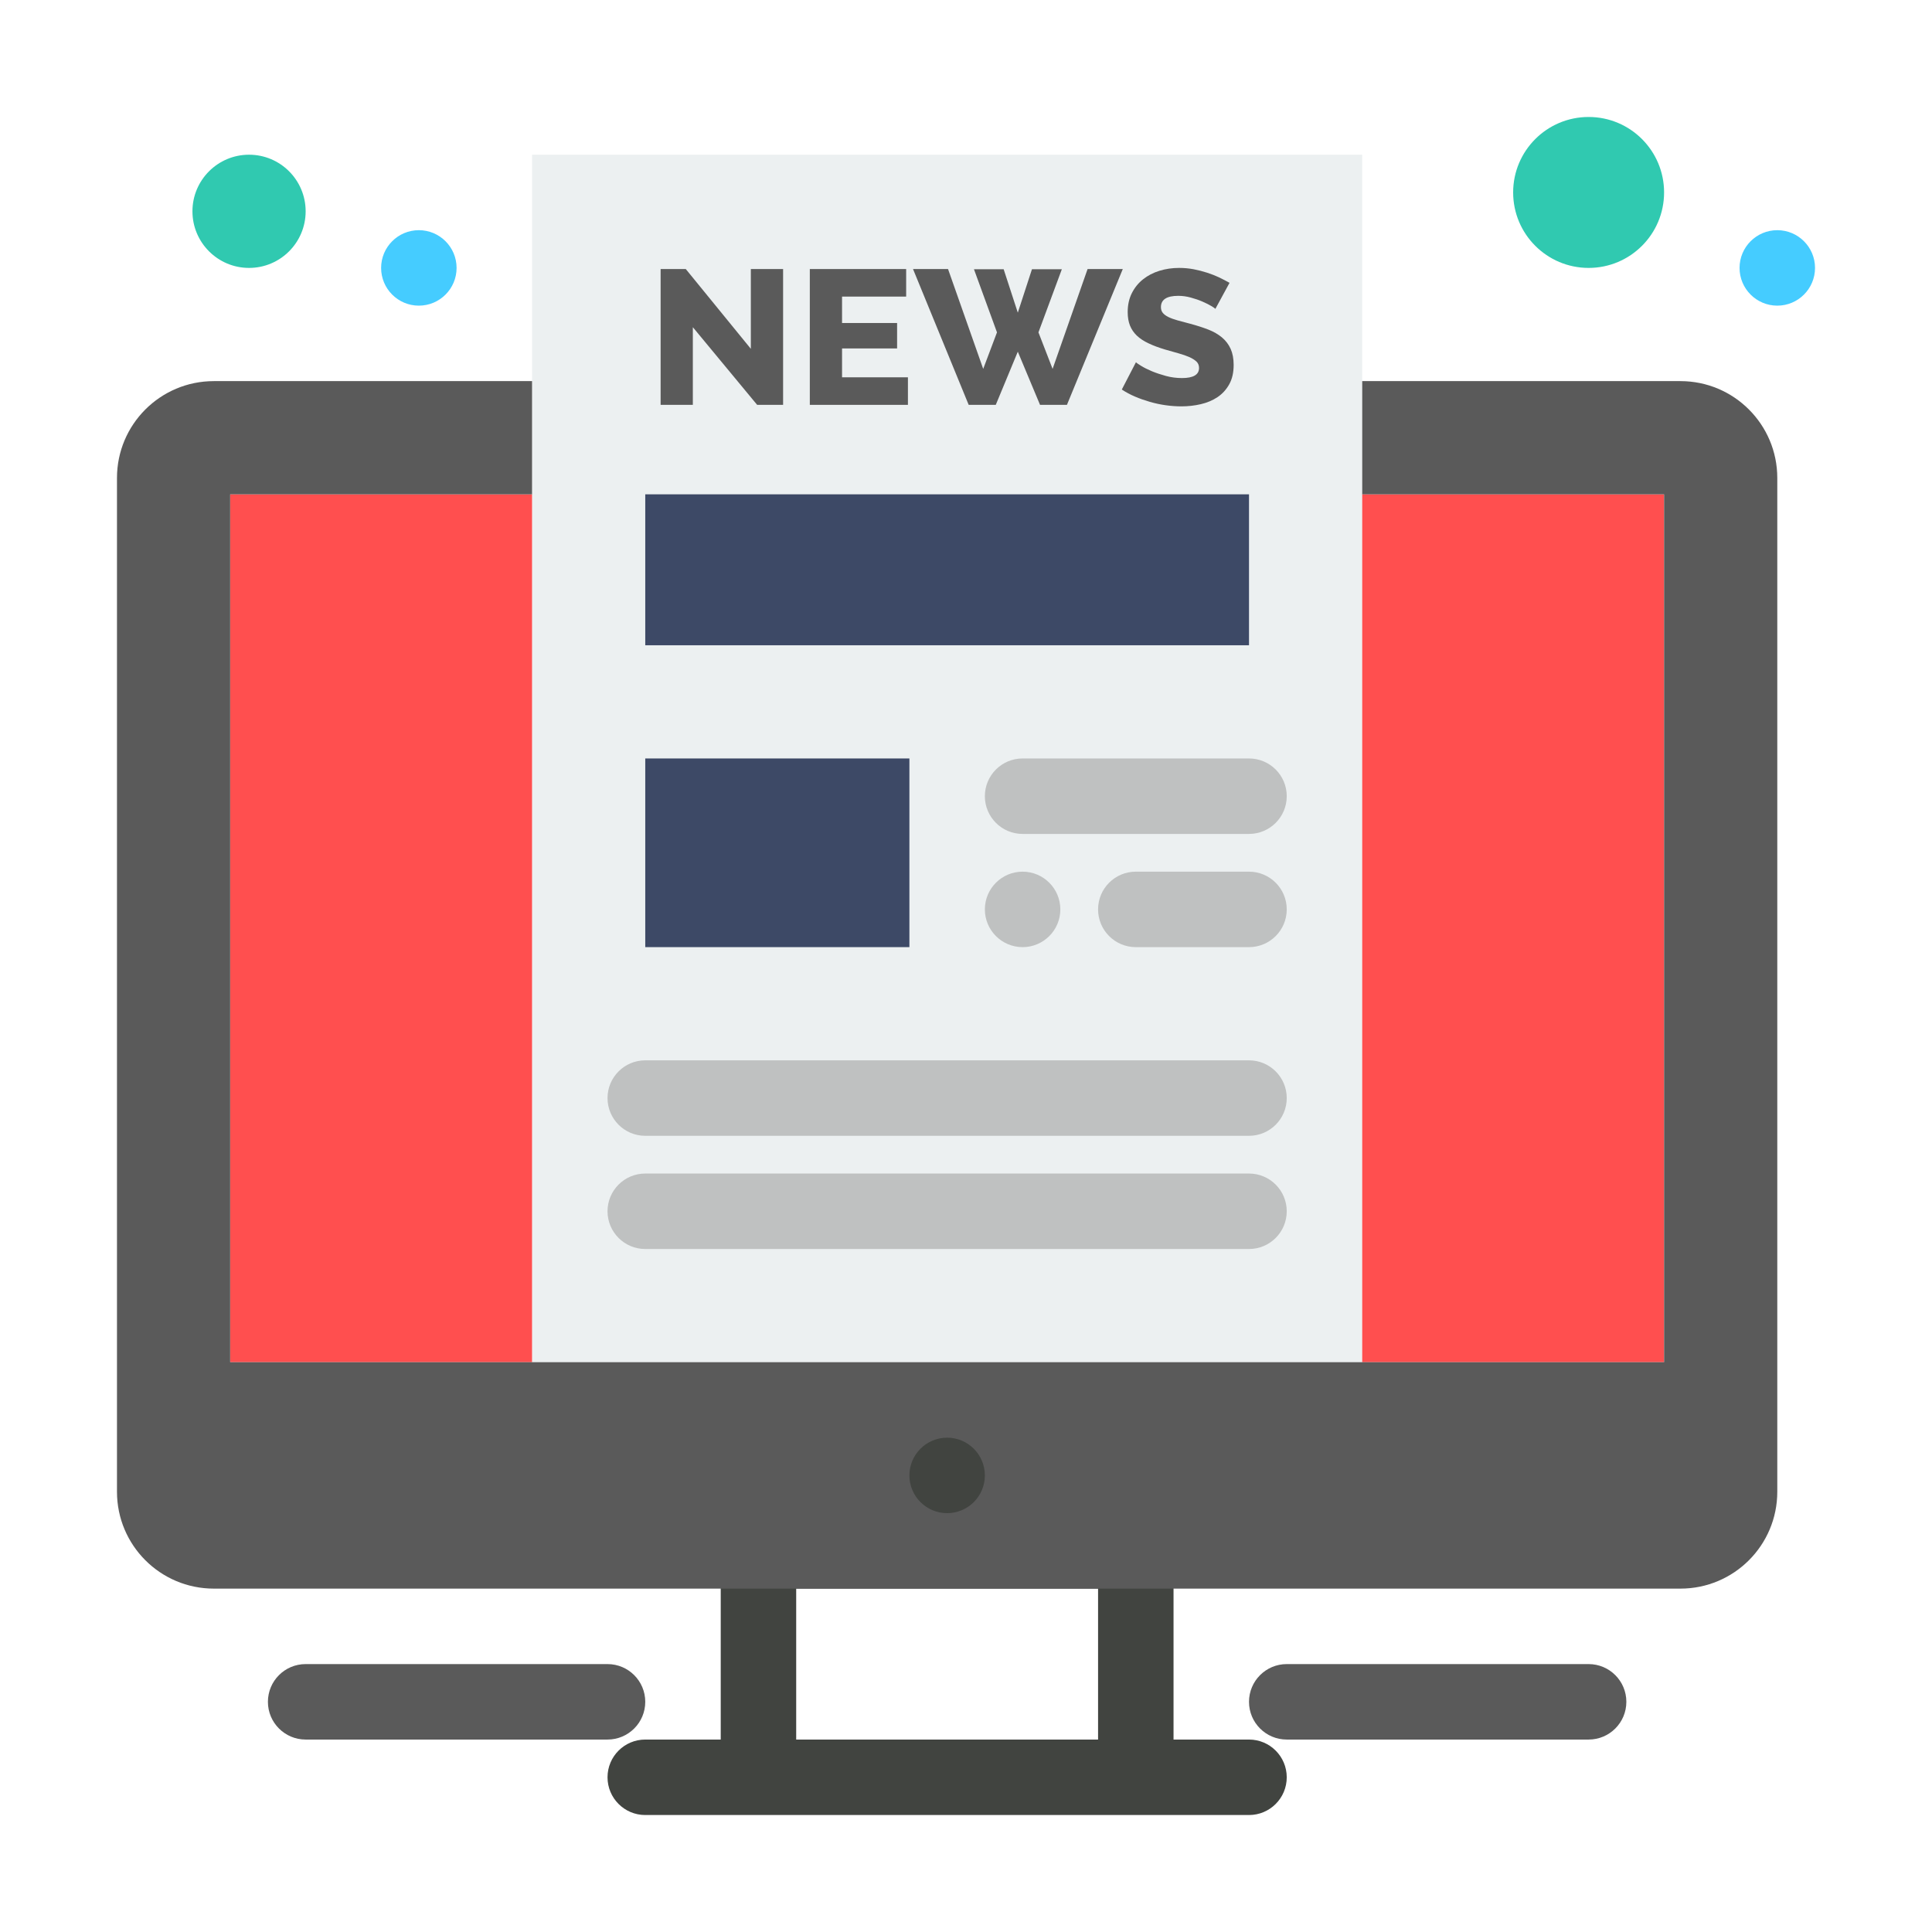
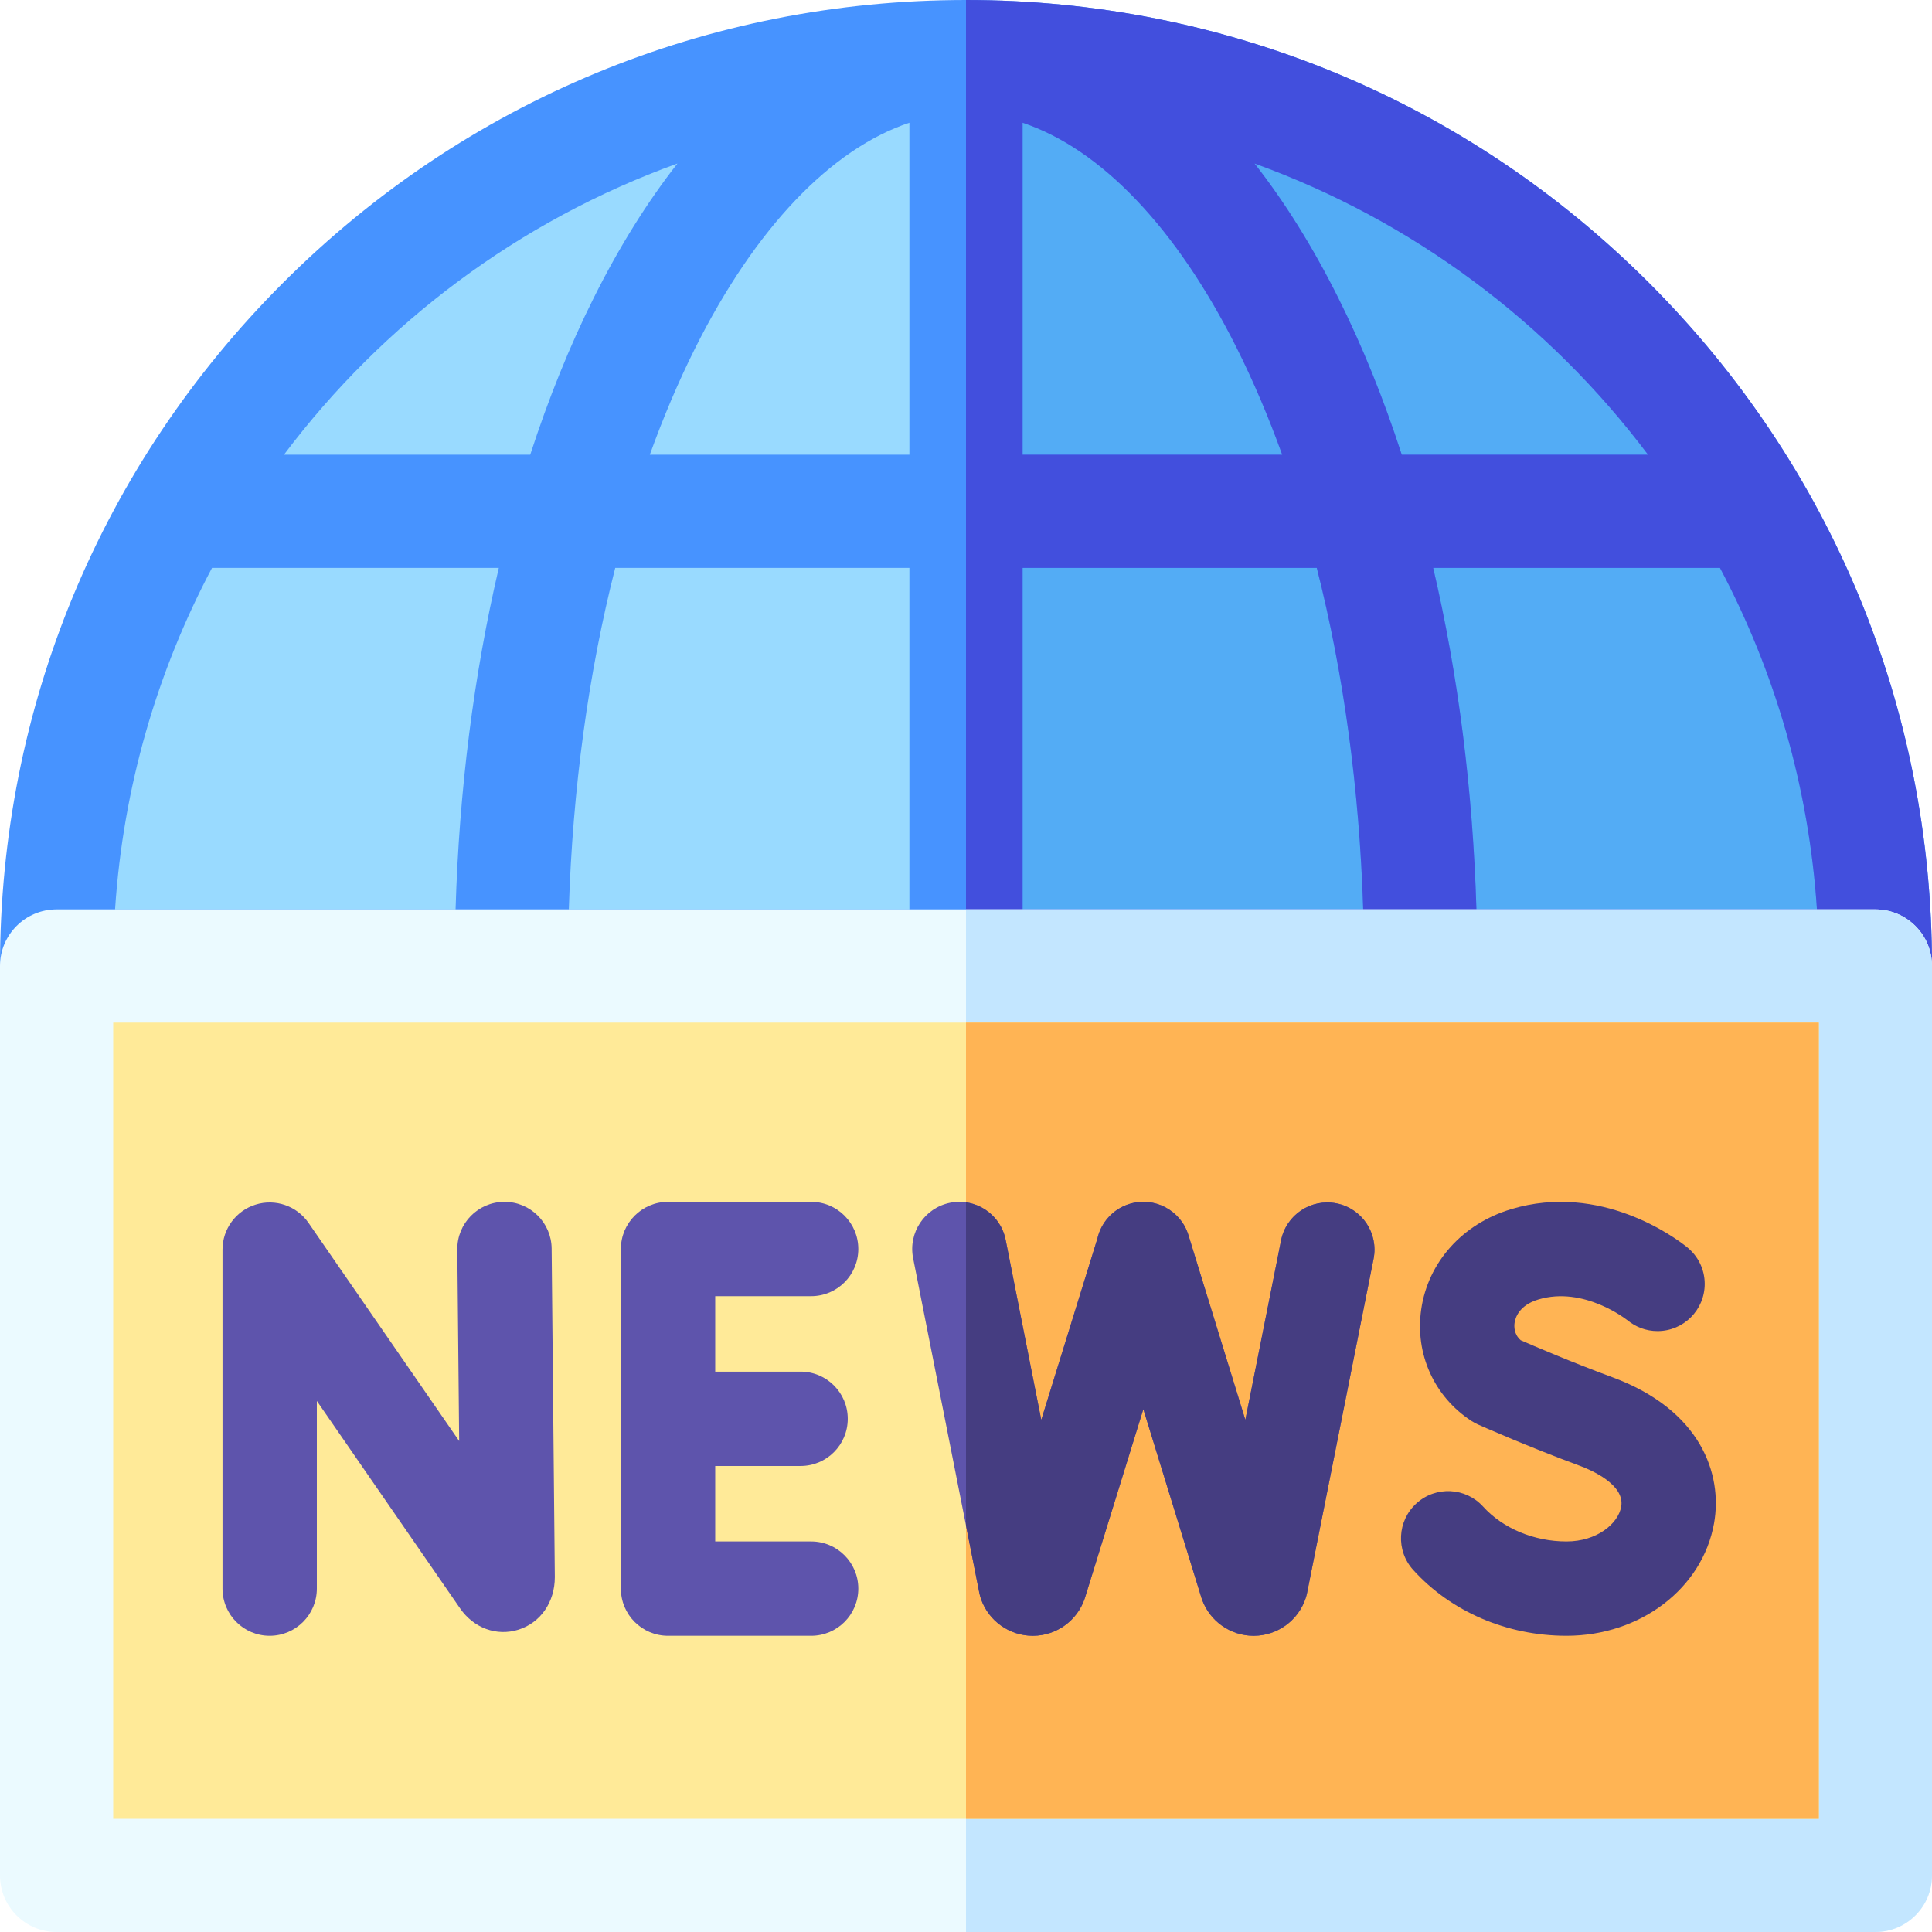
<svg xmlns="http://www.w3.org/2000/svg" enable-background="new 0 0 512 512" height="512" viewBox="0 0 512 512" width="512">
-   <path d="m331 461h-20v-50c0-5.522-4.477-10-10-10h-100c-5.523 0-10 4.478-10 10v50h-20c-5.523 0-10 4.478-10 10s4.477 10 10 10h160c5.523 0 10-4.478 10-10s-4.477-10-10-10zm-120-40h80v40h-80z" fill="#414440" />
-   <path d="m141 41v60 30 230h220v-230-30-60z" fill="#ecf0f1" />
-   <path d="m66 41c8.29 0 15 6.72 15 15s-6.71 15-15 15c-8.28 0-15-6.72-15-15s6.72-15 15-15z" fill="#30c9b0" />
-   <path d="m421 31c11.05 0 20 8.95 20 20s-8.95 20-20 20c-11.04 0-20-8.95-20-20s8.96-20 20-20z" fill="#30c9b0" />
-   <path d="m171 201h70v50h-70z" fill="#3d4966" />
-   <path d="m171 131h160v40h-160z" fill="#3d4966" />
-   <path d="m361 131h80v230h-80z" fill="#ff4f4f" />
-   <path d="m61 131h80v230h-80z" fill="#ff4f4f" />
-   <path d="m445.33 101h-18.35-65.98v30h80v230h-80-220-80v-230h80v-30h-84.33c-14.18 0-25.67 11.49-25.67 25.67v268.66c0 14.18 11.49 25.67 25.67 25.67h144.33 100 144.34c14.17 0 25.66-11.49 25.66-25.67v-124.33-30-114.33c0-14.18-11.49-25.67-25.67-25.67z" fill="#5a5a5a" />
-   <path d="m471 61c5.52 0 10 4.48 10 10s-4.48 10-10 10-10-4.48-10-10 4.48-10 10-10z" fill="#45ccff" />
-   <path d="m258.07 383.93c1.81 1.811 2.93 4.311 2.93 7.07s-1.12 5.26-2.93 7.07c-1.811 1.81-4.311 2.93-7.07 2.93-5.52 0-10-4.48-10-10 0-2.76 1.12-5.26 2.93-7.07s4.31-2.93 7.07-2.93 5.26 1.12 7.07 2.93z" fill="#414440" />
-   <g fill="#5a5a5a">
-     <path d="m326.13 92.44c-.54-1.18-1.31-2.19-2.3-3.02-.99-.82-2.19-1.52-3.62-2.08-1.42-.55-3.021-1.07-4.79-1.54-1.29-.34-2.41-.64-3.391-.91-.97-.27-1.779-.57-2.42-.89-.64-.32-1.129-.68-1.459-1.09s-.49-.91-.49-1.52c0-1.99 1.529-2.99 4.58-2.99 1.109 0 2.22.15 3.34.46 1.109.3 2.13.65 3.07 1.06.939.41 1.719.79 2.34 1.17.629.37.99.62 1.1.76l3.75-6.9c-.83-.47-1.75-.94-2.74-1.42-.99-.47-2.05-.89-3.199-1.26-1.141-.37-2.341-.68-3.591-.92-1.25-.23-2.52-.35-3.81-.35-1.84 0-3.58.25-5.23.76s-3.1 1.26-4.35 2.26c-1.25.99-2.24 2.22-2.971 3.67-.729 1.45-1.1 3.13-1.1 5.02 0 1.35.2 2.53.6 3.55.4 1.01 1.011 1.9 1.82 2.68.82.78 1.85 1.46 3.11 2.05 1.25.6 2.72 1.14 4.42 1.65 1.29.37 2.479.71 3.569 1.01 1.101.31 2.041.64 2.841.99.8.36 1.42.76 1.88 1.19.45.44.67 1 .67 1.68 0 1.79-1.51 2.68-4.529 2.68-1.421 0-2.83-.18-4.221-.55-1.391-.38-2.65-.8-3.779-1.27-1.121-.47-2.07-.95-2.83-1.42-.771-.47-1.221-.79-1.36-.96l-3.75 7.24c1.079.71 2.25 1.34 3.52 1.88 1.261.54 2.58 1 3.931 1.39 1.35.39 2.74.69 4.17.89 1.42.2 2.81.3 4.17.3 1.77 0 3.49-.19 5.15-.58 1.67-.39 3.149-1.01 4.43-1.87 1.289-.87 2.32-2 3.1-3.4s1.17-3.12 1.17-5.14c-.001-1.66-.271-3.08-.801-4.26z" />
-     <path d="m288.22 71.3-9.271 26.46-3.75-9.68 6.201-16.73h-7.92l-3.75 11.51-3.75-11.51h-7.871l6.101 16.73-3.65 9.68-9.32-26.46h-9.28l14.75 35.99h7.18l5.84-14.09 5.889 14.09h7.131l14.8-35.99z" />
-     <path d="m223.15 92.34h14.59v-6.74h-14.59v-7h16.99v-7.3h-25.53v35.99h26v-7.3h-17.46z" />
-     <path d="m198.98 92.44-17.24-21.14h-6.67v35.99h8.54v-20.58l17.04 20.58h6.88v-35.99h-8.55z" />
+   <path d="m256 15c-133.1 0-241 107.899-241 241h482c0-133.101-107.9-241-241-241z" fill="#99daff" />
+   <path d="m497 256c0-133.101-107.899-241-241-241v241z" fill="#53acf5" />
+   <path d="m437.02 74.98c-48.353-48.351-112.64-74.98-181.02-74.98s-132.667 26.629-181.02 74.98c-48.351 48.353-74.98 112.64-74.98 181.02h512c0-68.38-26.629-132.667-74.98-181.02zm-316.289 166.02h-90.239c2.142-32.51 11.2-63.158 25.696-90.5h76.001c-6.611 28.252-10.518 58.843-11.458 90.5zm-45.477-120.5c26.271-34.955 62.424-62.073 104.278-77.169-7.978 10.182-15.407 22.052-22.156 35.548-6.415 12.83-12.045 26.785-16.858 41.621zm165.746 120.5h-90.257c1.003-31.981 5.205-62.651 12.299-90.5h77.958zm0-120.5h-68.794c3.589-9.943 7.591-19.38 12.004-28.205 15.96-31.92 36.062-52.854 56.79-59.771zm30-87.976c20.728 6.917 40.83 27.851 56.79 59.771 4.412 8.824 8.415 18.262 12.004 28.205h-68.794zm0 208.476v-90.5h77.958c7.094 27.849 11.296 58.519 12.299 90.5zm83.623-162.121c-6.748-13.496-14.177-25.366-22.155-35.548 41.854 15.096 78.007 42.214 104.278 77.169h-65.265c-4.813-14.836-10.443-28.791-16.858-41.621zm25.188 71.621h76.001c14.496 27.342 23.554 57.99 25.696 90.5h-90.239c-.94-31.657-4.847-62.248-11.458-90.5z" fill="#4793ff" />
+   <path d="m256 0v256h256c0-68.38-26.629-132.667-74.98-181.02-48.353-48.351-112.64-74.98-181.02-74.98zm15 32.524c20.728 6.917 40.83 27.851 56.79 59.771 4.412 8.824 8.415 18.262 12.004 28.205h-68.794zm0 208.476v-90.5h77.958c7.094 27.849 11.296 58.519 12.299 90.5zm83.623-162.121c-6.748-13.496-14.177-25.366-22.155-35.548 41.854 15.096 78.007 42.214 104.278 77.169h-65.265c-4.813-14.836-10.443-28.791-16.858-41.621zm126.885 162.121h-90.239c-.94-31.657-4.846-62.248-11.458-90.5h76.001c14.496 27.342 23.554 57.99 25.696 90.5z" fill="#424fdd" />
+   <path d="m497 512h-482c-8.284 0-15-6.716-15-15v-241c0-8.284 6.716-15 15-15h482c8.284 0 15 6.716 15 15v241c0 8.284-6.716 15-15 15z" fill="#ebfaff" />
+   <path d="m497 241h-241v271h241c8.284 0 15-6.716 15-15v-241c0-8.284-6.716-15-15-15z" fill="#c3e6ff" />
+   <path d="m30 271h452v211h-452z" fill="#ffea98" />
+   <path d="m256 271h226v211h-226z" fill="#ffb454" />
+   <g fill="#5e54ac">
+     <path d="m146.191 330.879c-.066-6.863-5.649-12.379-12.497-12.379-.041 0-.083 0-.123 0-6.903.067-12.446 5.717-12.379 12.62l.491 50.768-39.931-57.823c-3.109-4.502-8.784-6.46-14.006-4.831-5.223 1.628-8.78 6.463-8.78 11.934v89.832c0 6.903 5.597 12.5 12.5 12.5 6.904 0 12.5-5.597 12.5-12.5v-49.733l37.958 54.965c3.624 5.234 9.687 7.454 15.449 5.655 5.869-1.833 9.66-7.297 9.66-13.919 0-.041 0-.081 0-.121z" />
+     <path d="m214.961 343.5c6.903 0 12.5-5.597 12.5-12.5s-5.597-12.5-12.5-12.5h-37.922c-6.904 0-12.5 5.597-12.5 12.5v90c0 6.903 5.596 12.5 12.5 12.5h37.922c6.903 0 12.5-5.597 12.5-12.5s-5.597-12.5-12.5-12.5h-25.422v-20h22.626c6.903 0 12.5-5.596 12.5-12.5s-5.597-12.5-12.5-12.5h-22.626v-20z" />
+     <path d="m354.192 318.906c-6.772-1.344-13.353 3.048-14.7 9.82l-9.464 47.552-15.082-48.958c-2.033-6.597-9.029-10.3-15.626-8.266-4.443 1.369-7.563 4.992-8.513 9.225l-14.86 48.01-9.438-47.714c-1.34-6.773-7.918-11.177-14.688-9.837-6.772 1.339-11.177 7.916-9.837 14.688l17.534 88.648c.119.599.281 1.188.485 1.764 2.06 5.791 7.553 9.663 13.691 9.663h.102c6.179-.043 11.667-4.002 13.656-9.852.037-.109.073-.219.107-.329l15.436-49.869 15.366 49.879c.053.169.107.336.167.503 2.058 5.793 7.552 9.668 13.692 9.668h.098c6.181-.042 11.67-4 13.66-9.852.177-.518.318-1.048.426-1.585l17.605-88.457c1.35-6.772-3.046-13.354-9.817-14.701z" />
  </g>
-   <path d="m111 61c5.52 0 10 4.48 10 10s-4.48 10-10 10-10-4.48-10-10 4.48-10 10-10z" fill="#45ccff" />
-   <path d="m421 461h-80c-5.523 0-10-4.478-10-10s4.477-10 10-10h80c5.523 0 10 4.478 10 10s-4.477 10-10 10z" fill="#5a5a5a" />
-   <path d="m161 461h-80c-5.523 0-10-4.478-10-10s4.477-10 10-10h80c5.523 0 10 4.478 10 10s-4.477 10-10 10z" fill="#5a5a5a" />
-   <g fill="#bfc1c1">
-     <path d="m271 251c5.52 0 10-4.48 10-10s-4.48-10-10-10-10 4.48-10 10 4.48 10 10 10z" />
-     <path d="m271 221h60c5.523 0 10-4.477 10-10s-4.477-10-10-10h-60c-5.523 0-10 4.477-10 10s4.477 10 10 10z" />
-     <path d="m331 231h-30c-5.523 0-10 4.477-10 10s4.477 10 10 10h30c5.523 0 10-4.477 10-10s-4.477-10-10-10z" />
-     <path d="m331 281h-160c-5.523 0-10 4.478-10 10s4.477 10 10 10h160c5.523 0 10-4.478 10-10s-4.477-10-10-10z" />
-     <path d="m331 311h-160c-5.523 0-10 4.478-10 10s4.477 10 10 10h160c5.523 0 10-4.478 10-10s-4.477-10-10-10z" />
+   <g fill="#453d81">
+     <path d="m354.192 318.906c-6.772-1.344-13.353 3.048-14.7 9.82l-9.464 47.552-15.082-48.958c-2.033-6.597-9.029-10.3-15.626-8.266-4.443 1.369-7.563 4.992-8.513 9.225l-14.86 48.01-9.438-47.714c-1.059-5.355-5.396-9.215-10.51-9.941v85.646l3.52 17.794c.119.599.281 1.188.485 1.764 2.06 5.791 7.553 9.663 13.691 9.663h.102c6.179-.043 11.667-4.002 13.656-9.852.037-.109.073-.219.107-.329l15.436-49.869 15.366 49.879c.053.169.107.336.167.503 2.058 5.793 7.552 9.668 13.692 9.668h.098c6.181-.042 11.67-4 13.66-9.852.177-.518.318-1.048.426-1.585l17.605-88.457c1.349-6.772-3.047-13.354-9.818-14.701z" />
+     <path d="m427.281 364.982c-10.839-3.998-20.945-8.348-24.271-9.801-1.829-1.571-1.762-3.705-1.632-4.606.193-1.351 1.194-4.659 6.281-6.191 12.136-3.657 23.514 5.413 23.626 5.504l-.08-.066.011-.013c2.176 1.834 4.984 2.944 8.052 2.944 6.904 0 12.5-5.597 12.5-12.5 0-4.005-1.891-7.561-4.82-9.849-2.894-2.312-22.7-17.13-46.499-9.958-12.896 3.885-22.021 14.068-23.816 26.576-1.689 11.767 3.412 23.086 13.313 29.542.553.36 1.132.676 1.734.944.522.233 12.953 5.767 26.949 10.929 2.849 1.051 12.061 4.939 11.003 10.86-.808 4.523-6.449 9.203-14.491 9.203-8.599 0-16.86-3.452-22.101-9.234-4.637-5.115-12.54-5.505-17.656-.869s-5.505 12.541-.869 17.656c10.048 11.088 24.855 17.447 40.626 17.447 19.573 0 36.018-12.536 39.102-29.808 2.329-13.047-3.531-30.067-26.962-38.71z" />
  </g>
</svg>
